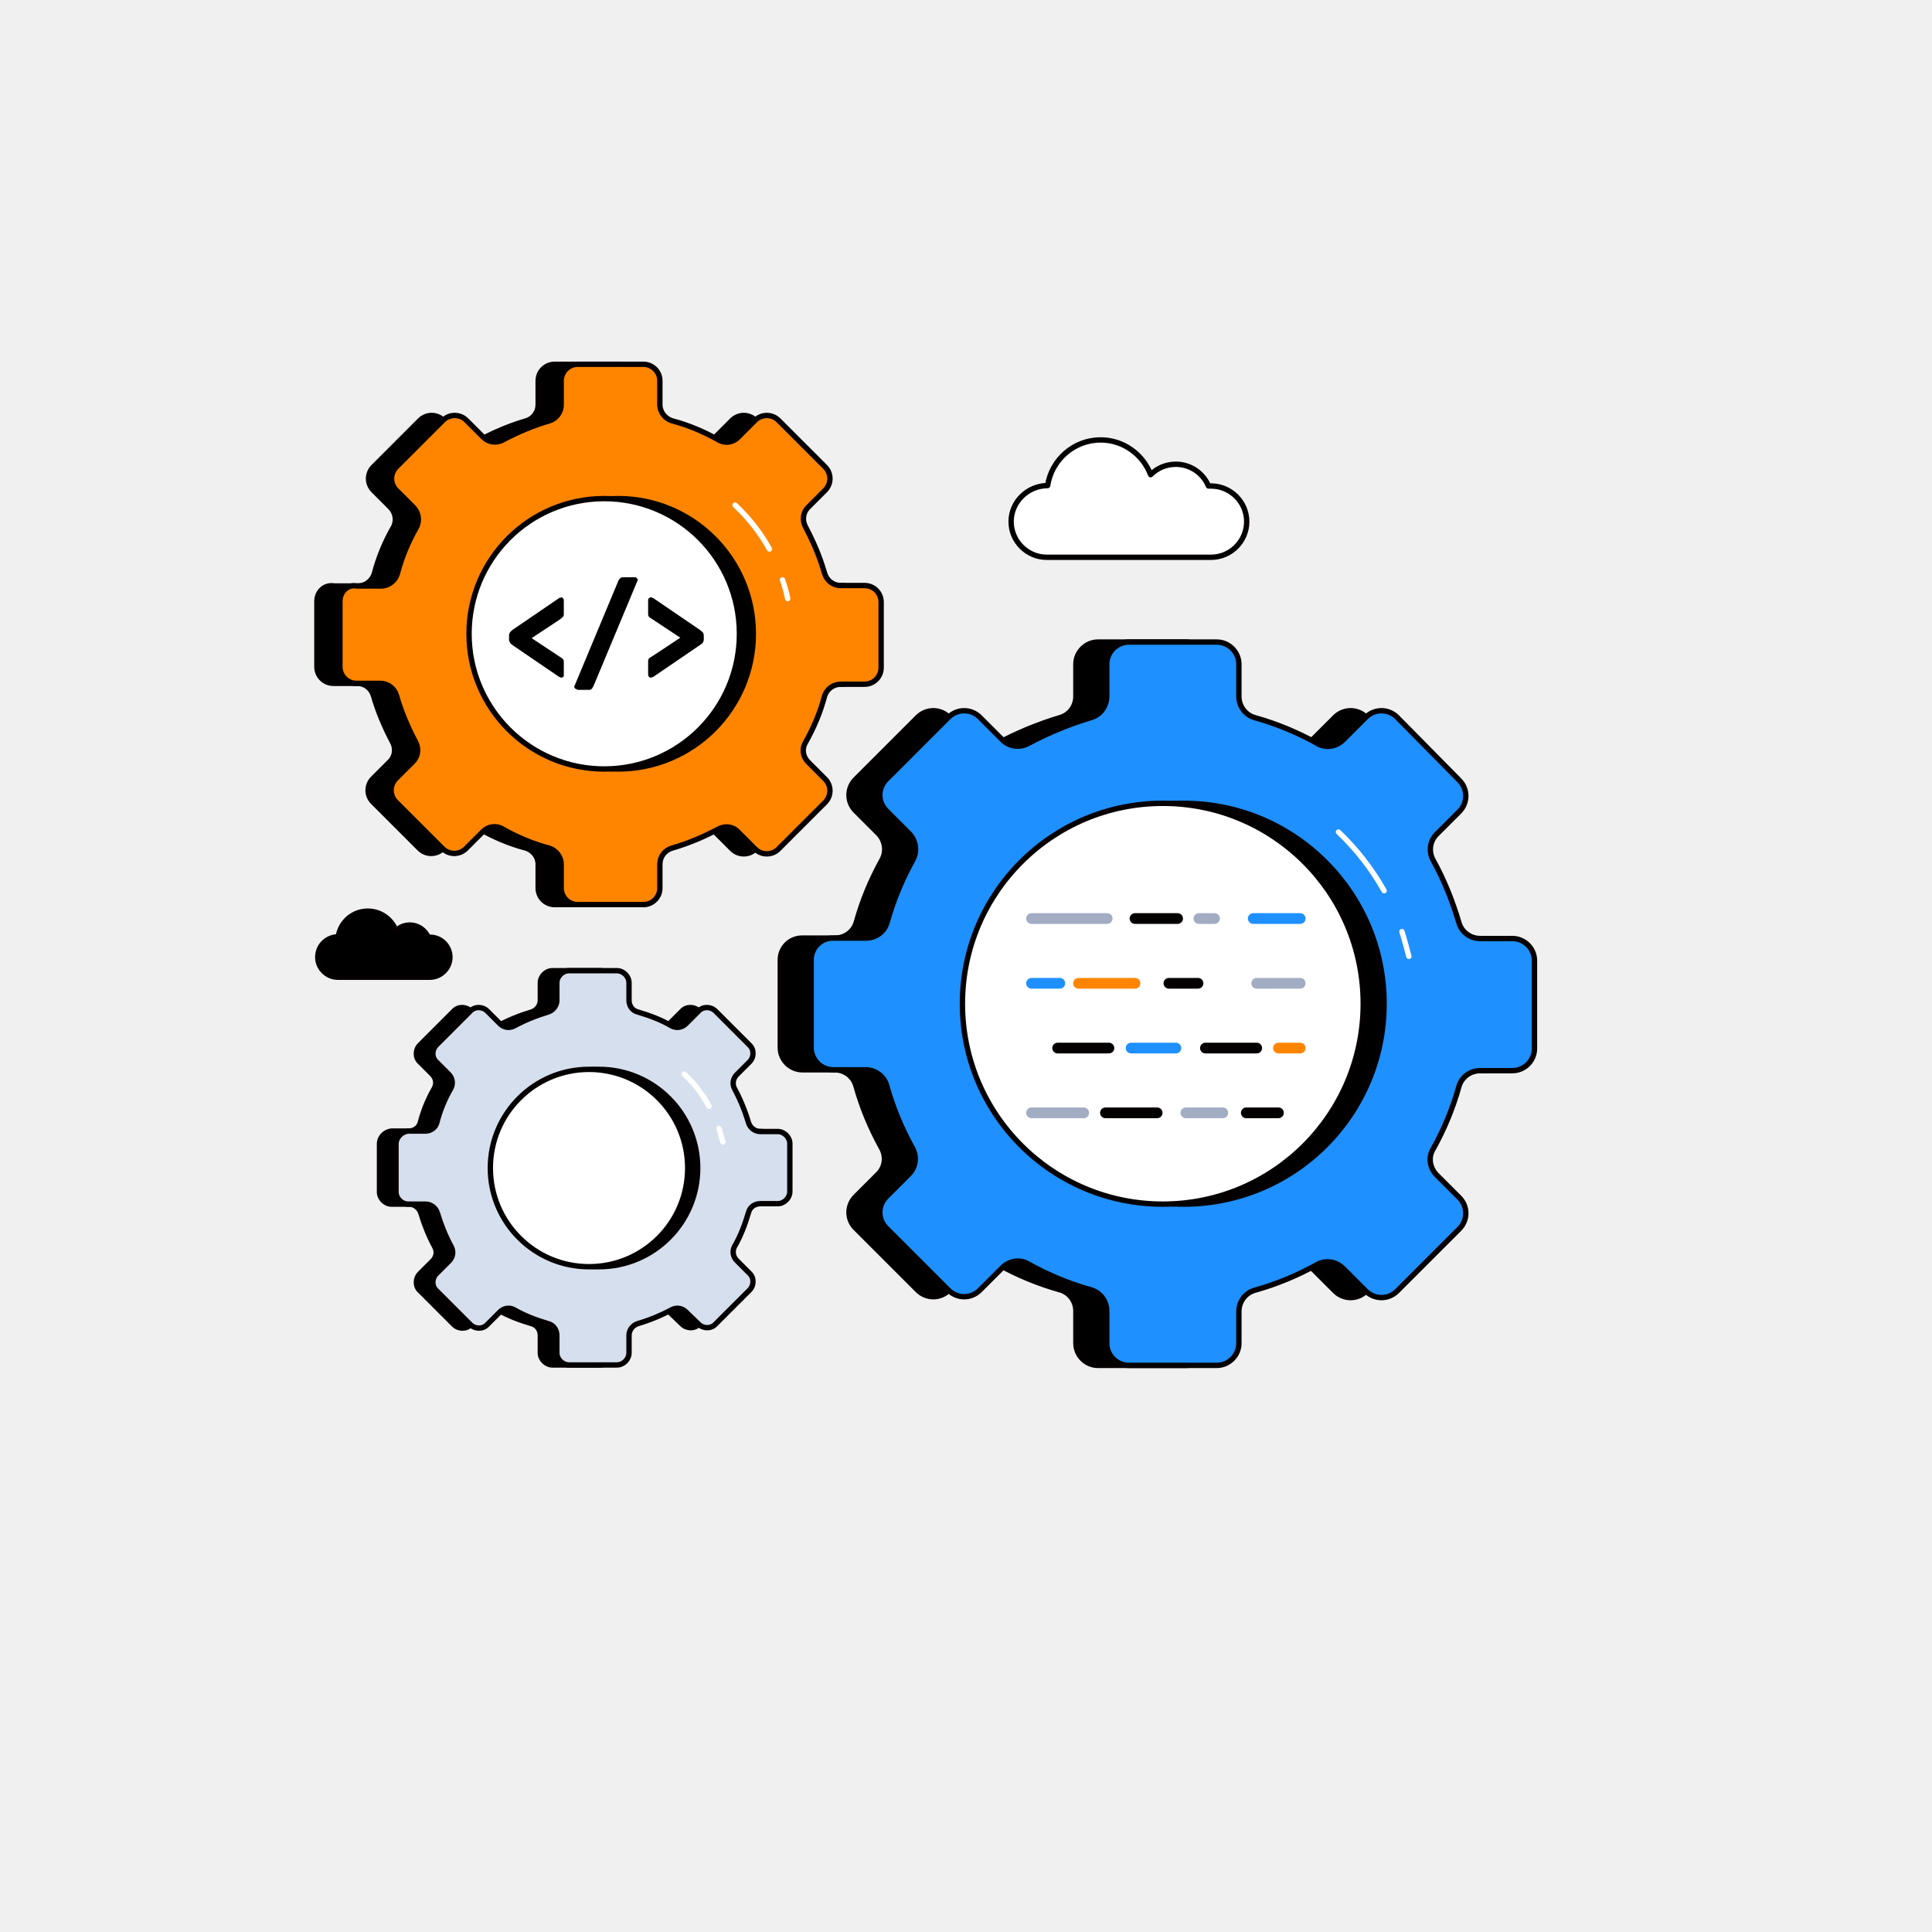
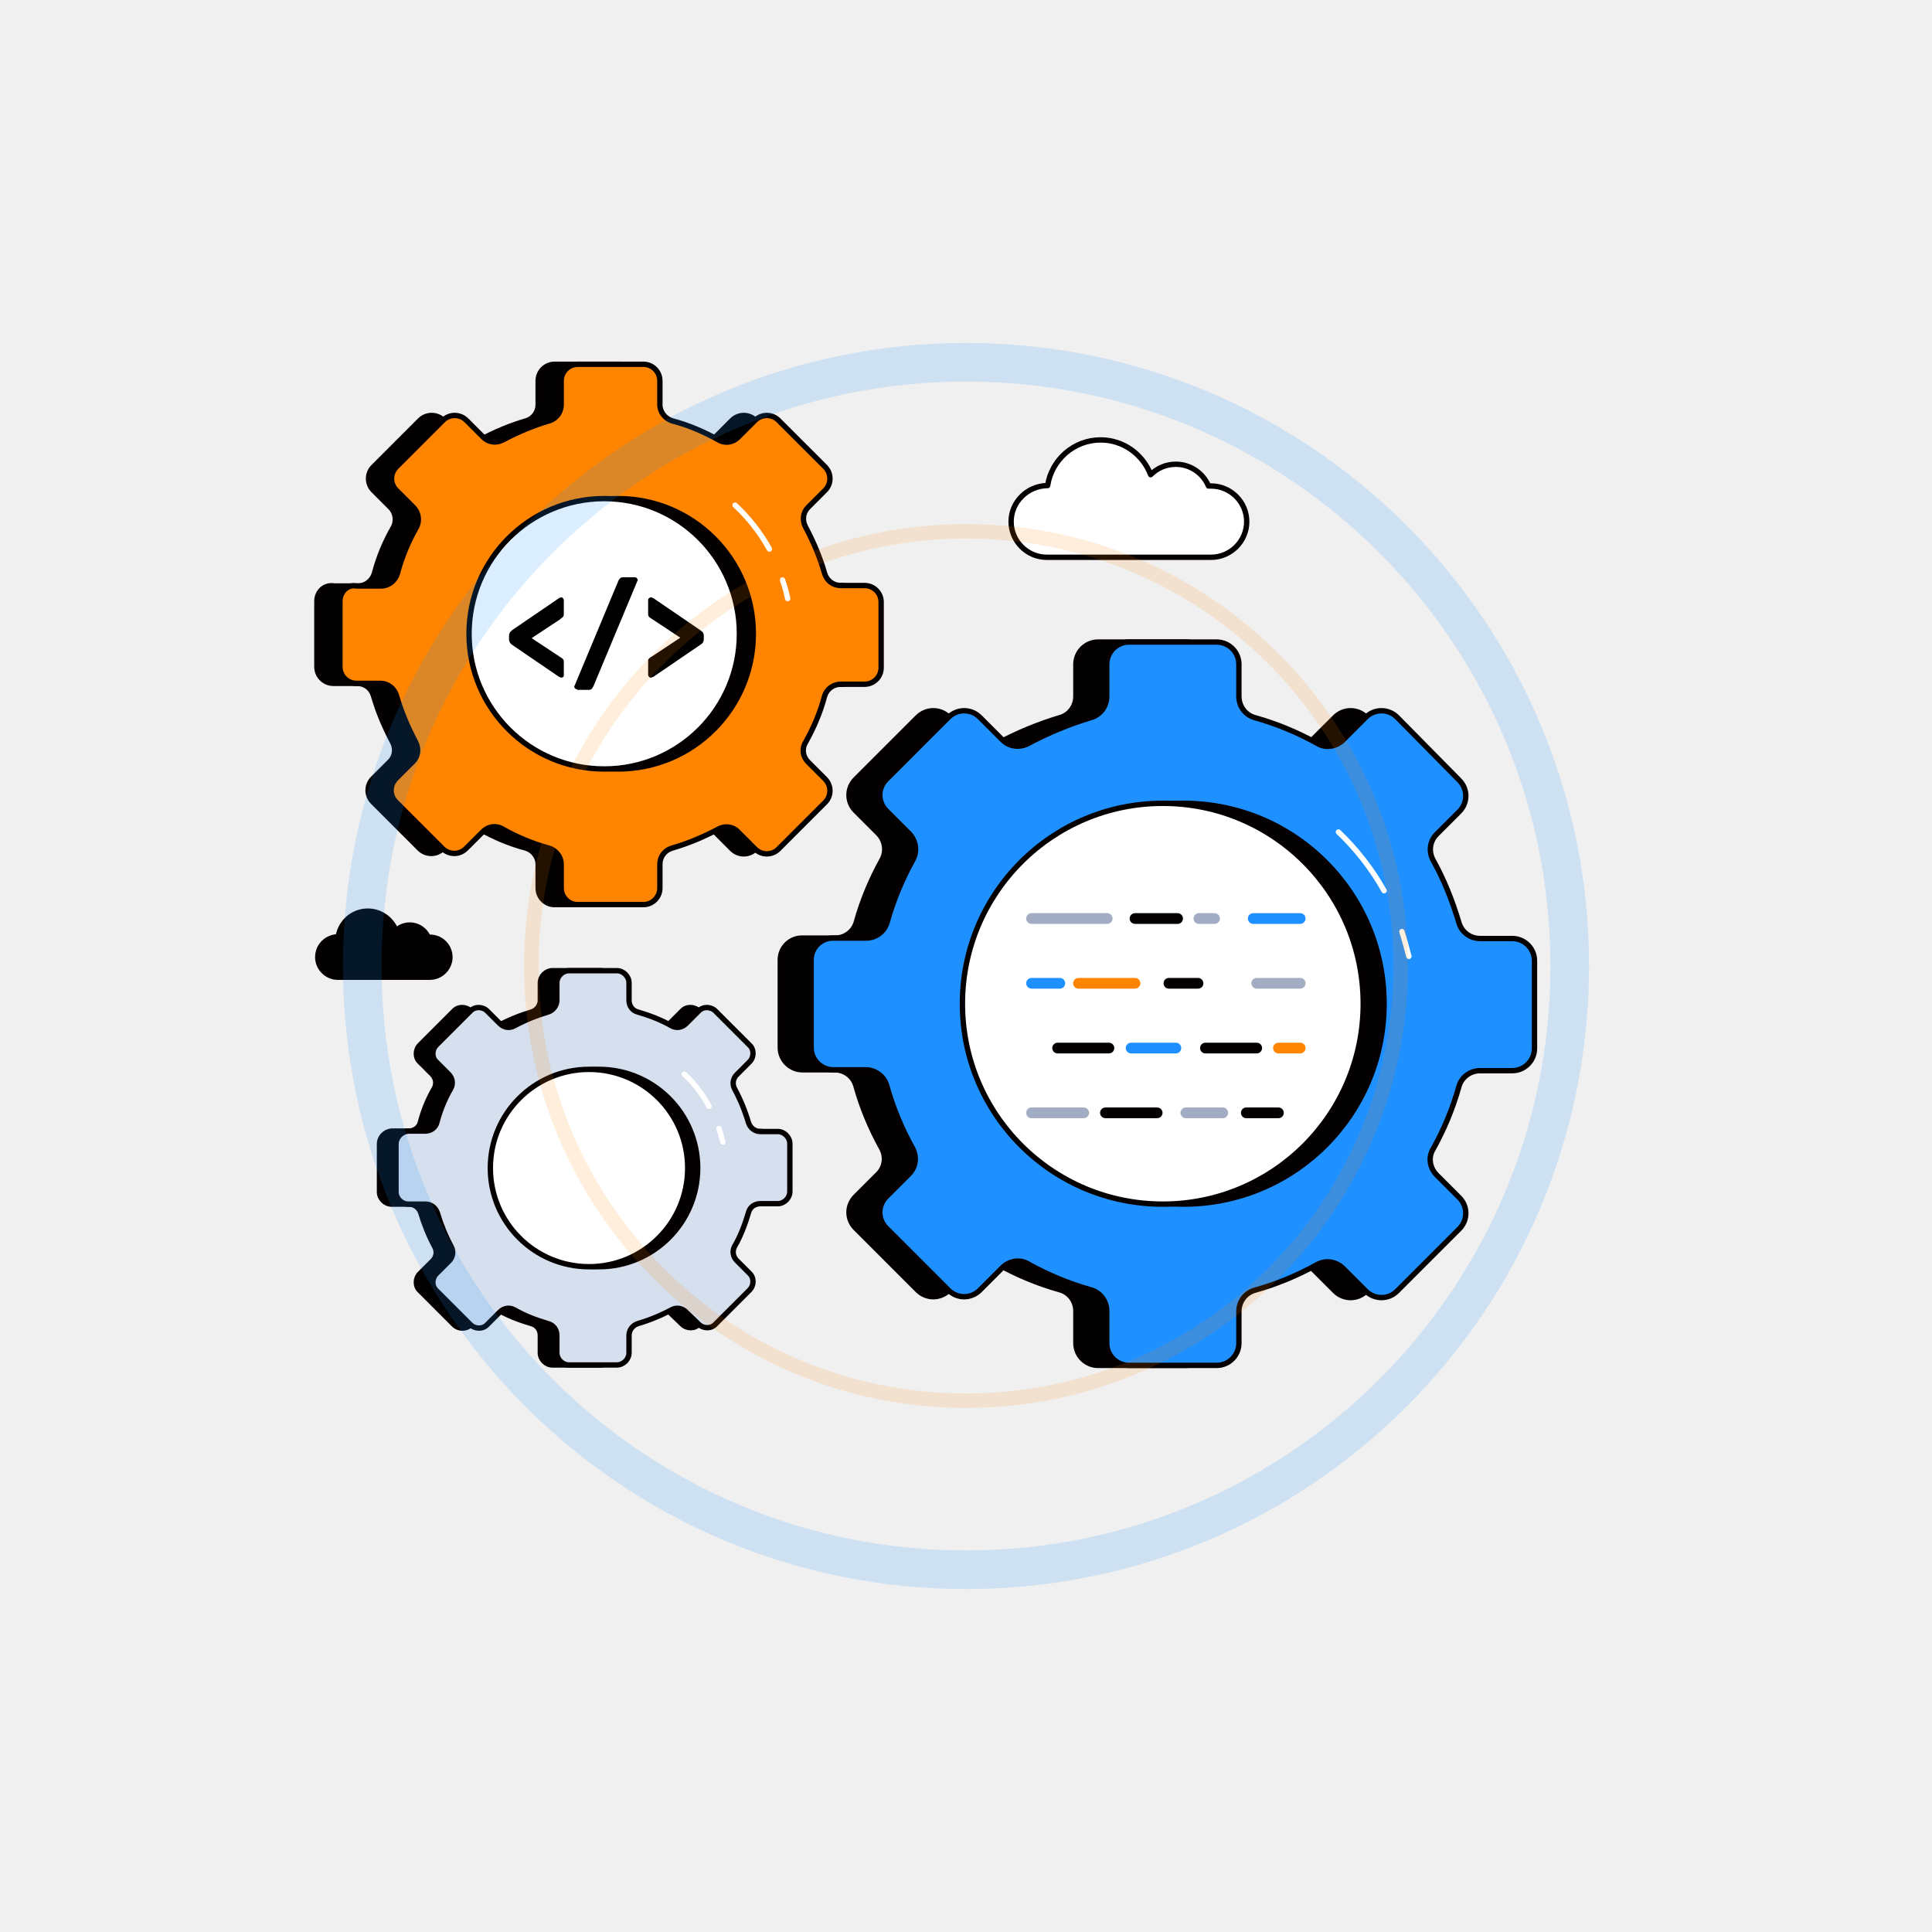
<svg xmlns="http://www.w3.org/2000/svg" width="360" height="360" viewBox="0 0 400 400">
  <style>
    .float { animation: float 2.6s ease-in-out infinite; transform-origin: center; }
    .pulse { animation: pulse 1.8s ease-in-out infinite; transform-origin: center; }
    .spin { animation: spin 8s linear infinite; transform-origin: center; }
    .line-pulse { animation: linePulse 1.3s ease-in-out infinite; }
    @keyframes float { 0%, 100% { transform: translateY(0); } 50% { transform: translateY(-6px); } }
    @keyframes pulse { 0%, 100% { transform: scale(1); opacity: 1; } 50% { transform: scale(1.03); opacity: 0.95; } }
    @keyframes spin { from { transform: rotate(0deg); } to { transform: rotate(360deg); } }
    @keyframes linePulse { 0%, 100% { stroke-opacity: 1; } 50% { stroke-opacity: 0.7; } }
  </style>
  <g class="float">
    <g id="SvgjsG1057">
      <svg enable-background="new 0 0 400 400" viewBox="0 0 400 400" width="360" height="360">
        <path stroke="#050000" stroke-linecap="round" stroke-linejoin="round" stroke-miterlimit="10" stroke-width="1.233" d="M179.5,220.8V241c0,2.8,2.3,5.1,5.1,5.1h7.4c2.3,0,4.3,1.5,4.9,3.7c1.4,5,3.4,9.8,5.9,14.3       c1.1,2,0.8,4.4-0.8,6l-5.2,5.2c-2,2-2,5.2,0,7.2l14.3,14.3c2,2,5.2,2,7.2,0l5.2-5.2c1.6-1.6,4.1-2,6-0.8       c4.5,2.5,9.3,4.5,14.3,5.9c2.2,0.6,3.7,2.6,3.7,4.9v7.4c0,2.8,2.3,5.1,5.1,5.1h20.2c2.8,0,5.1-2.3,5.1-5.1v-7.3       c0-2.3,1.5-4.3,3.7-4.9c5-1.4,9.8-3.4,14.3-5.9c2-1.1,4.4-0.7,6,0.9l5.2,5.2c2,2,5.2,2,7.2,0l14.3-14.3c2-2,2-5.2,0-7.2       l-5.2-5.2c-1.6-1.6-2-4.1-0.8-6c2.5-4.5,4.5-9.3,5.9-14.3c0.6-2.2,2.6-3.7,4.9-3.7h7.4c2.8,0,5.1-2.3,5.1-5.1v-20.2       c0-2.8-2.3-5.1-5.1-5.1h-7.4c-2.3,0-4.3-1.5-4.9-3.7c-1.5-5-3.4-9.8-5.9-14.3c-1.1-2-0.8-4.4,0.8-6l5.2-5.2c2-2,2-5.2,0-7.2       L314.3,165c-2-2-5.2-2-7.2,0l-5.2,5.2c-1.6,1.6-4.1,2-6,0.8c-4.5-2.5-9.3-4.5-14.3-5.9c-2.2-0.6-3.7-2.6-3.7-4.9v-7.4       c0-2.8-2.3-5.1-5.1-5.1h-20.2c-2.8,0-5.1,2.3-5.1,5.1v7.4c0,2.3-1.5,4.3-3.7,4.9c-5,1.5-9.8,3.5-14.3,5.9c-2,1.1-4.4,0.8-6-0.8       l-5.2-5.2c-2-2-5.2-2-7.2,0l-14.3,14.3c-2,2-2,5.2,0,7.2l5.2,5.2c1.6,1.6,2,4.1,0.9,6.1c-2.5,4.5-4.5,9.3-5.9,14.3       c-0.6,2.2-2.6,3.7-4.9,3.7h-7.4C181.8,215.7,179.5,218,179.5,220.8z" class="svgStroke colorStroke050000-0 selectable" />
        <g>
          <animateTransform attributeName="transform" attributeType="XML" type="rotate" from="0 272.3 230.9" to="360 272.3 230.9" dur="6s" repeatCount="indefinite" />
          <path fill="#1e90ff" stroke="#050000" stroke-linecap="round" stroke-linejoin="round" stroke-miterlimit="10" stroke-width="1.233" d="M186.6,220.8V241c0,2.8,2.3,5.1,5.1,5.1h7.4c2.3,0,4.3,1.5,4.9,3.7c1.4,5,3.4,9.8,5.9,14.3       c1.1,2,0.8,4.4-0.8,6l-5.2,5.2c-2,2-2,5.2,0,7.2l14.3,14.3c2,2,5.2,2,7.2,0l5.2-5.2c1.6-1.6,4.1-2,6-0.8       c4.5,2.5,9.3,4.5,14.3,5.9c2.2,0.6,3.7,2.6,3.7,4.9v7.4c0,2.8,2.3,5.1,5.1,5.1h20.2c2.8,0,5.1-2.3,5.1-5.1v-7.3       c0-2.3,1.5-4.3,3.7-4.9c5-1.4,9.8-3.4,14.3-5.9c2-1.1,4.4-0.7,6,0.9l5.2,5.2c2,2,5.2,2,7.2,0l14.3-14.3c2-2,2-5.2,0-7.2       l-5.2-5.2c-1.6-1.6-2-4.1-0.8-6c2.5-4.5,4.5-9.3,5.9-14.3c0.6-2.2,2.6-3.7,4.9-3.7h7.4c2.8,0,5.1-2.3,5.1-5.1v-20.2       c0-2.8-2.3-5.1-5.1-5.1h-7.4c-2.3,0-4.3-1.5-4.9-3.7c-1.5-5-3.4-9.8-5.9-14.3c-1.1-2-0.8-4.4,0.8-6l5.2-5.2c2-2,2-5.2,0-7.2       L321.4,165c-2-2-5.2-2-7.2,0l-5.2,5.2c-1.6,1.6-4.1,2-6,0.8c-4.5-2.5-9.3-4.5-14.3-5.9c-2.2-0.6-3.7-2.6-3.7-4.9v-7.4       c0-2.8-2.3-5.1-5.1-5.1h-20.2c-2.8,0-5.1,2.3-5.1,5.1v7.4c0,2.3-1.5,4.3-3.7,4.9c-5,1.5-9.8,3.5-14.3,5.9c-2,1.1-4.4,0.8-6-0.8       l-5.2-5.2c-2-2-5.2-2-7.2,0l-14.3,14.3c-2,2-2,5.2,0,7.2l5.2,5.2c1.6,1.6,2,4.1,0.9,6.1c-2.5,4.5-4.5,9.3-5.9,14.3       c-0.6,2.2-2.6,3.7-4.9,3.7h-7.4C188.9,215.7,186.6,218,186.6,220.8z" class="svgShape color1e90ff-1 svgStroke colorStroke050000-1 selectable" />
          <circle cx="272.3" cy="230.9" r="46.1" stroke="#050000" stroke-linecap="round" stroke-linejoin="round" stroke-miterlimit="10" stroke-width="1.233" class="svgStroke colorStroke050000-2 selectable" />
          <circle cx="267.5" cy="230.9" r="46.1" fill="#fff" stroke="#050000" stroke-linecap="round" stroke-linejoin="round" stroke-miterlimit="10" stroke-width="1.233" class="svgShape colorffffff-3 svgStroke colorStroke050000-3 selectable" />
          <path fill="none" stroke="#fff" stroke-linecap="round" stroke-linejoin="round" stroke-miterlimit="10" stroke-width="1.233" d="M322.5 214.3c.6 1.9 1.1 3.8 1.6 5.7M307.9 191.4c4.1 3.9 7.7 8.5 10.5 13.5" class="svgStroke colorStrokeffffff-4 selectable" />
        </g>
        <g>
          <path stroke="#050000" stroke-linecap="round" stroke-linejoin="round" stroke-miterlimit="10" stroke-width="1.233" d="M72.9,138.3v15.1c0,2.1,1.7,3.8,3.8,3.8h5.5c1.7,0,3.2,1.1,3.7,2.8c1.1,3.8,2.6,7.3,4.4,10.7       c0.8,1.5,0.6,3.3-0.6,4.5l-3.9,3.9c-1.5,1.5-1.5,3.9,0,5.4l10.7,10.7c1.5,1.5,3.9,1.5,5.4,0l3.9-3.9c1.2-1.2,3-1.5,4.5-0.6       c3.4,1.9,6.9,3.4,10.7,4.4c1.6,0.5,2.8,2,2.8,3.7v5.5c0,2.1,1.7,3.8,3.8,3.8h15.1c2.1,0,3.8-1.7,3.8-3.8v-5.5       c0-1.7,1.1-3.2,2.8-3.7c3.8-1.1,7.3-2.6,10.7-4.4c1.5-0.8,3.3-0.6,4.5,0.7l3.9,3.9c1.5,1.5,3.9,1.5,5.4,0l10.7-10.7       c1.5-1.5,1.5-3.9,0-5.4l-3.9-3.9c-1.2-1.2-1.5-3-0.6-4.5c1.9-3.4,3.4-6.9,4.4-10.7c0.5-1.6,2-2.7,3.7-2.7h5.5       c2.1,0,3.8-1.7,3.8-3.8v-15.1c0-2.1-1.7-3.8-3.8-3.8h-5.5c-1.7,0-3.2-1.1-3.7-2.8c-1.1-3.8-2.6-7.3-4.4-10.7       c-0.8-1.5-0.6-3.3,0.6-4.5l3.9-3.9c1.5-1.5,1.5-3.9,0-5.4l-10.7-10.7c-1.5-1.5-3.9-1.5-5.4,0l-3.9,3.9c-1.2,1.2-3,1.5-4.5,0.6       c-3.4-1.9-6.9-3.4-10.7-4.4c-1.6-0.5-2.8-2-2.8-3.7v-5.5c0-2.1-1.7-3.8-3.8-3.8h-15.1c-2.1,0-3.8,1.7-3.8,3.8v5.5       c0,1.7-1.1,3.2-2.7,3.7c-3.8,1.1-7.3,2.6-10.7,4.4c-1.5,0.8-3.3,0.6-4.5-0.6l-3.9-3.9c-1.5-1.5-3.9-1.5-5.4,0l-10.7,10.7       c-1.5,1.5-1.5,3.9,0,5.4l3.9,3.9c1.2,1.2,1.5,3.1,0.7,4.6c-1.9,3.3-3.4,6.9-4.4,10.7c-0.5,1.6-2,2.8-3.7,2.8h-5.5       C74.6,134.4,72.9,136.2,72.9,138.3z" class="svgStroke colorStroke050000-6 selectable" />
          <g>
            <animateTransform attributeName="transform" attributeType="XML" type="rotate" from="0 142.2 145.8" to="360 142.2 145.8" dur="7s" repeatCount="indefinite" />
            <path fill="#ff8500" stroke="#050000" stroke-linecap="round" stroke-linejoin="round" stroke-miterlimit="10" stroke-width="1.233" d="M78.2,138.3v15.1c0,2.1,1.7,3.8,3.8,3.8h5.5c1.7,0,3.2,1.1,3.7,2.8c1.1,3.8,2.6,7.3,4.4,10.7       c0.8,1.5,0.6,3.3-0.6,4.5l-3.9,3.9c-1.5,1.5-1.5,3.9,0,5.4l10.7,10.7c1.5,1.5,3.9,1.5,5.4,0l3.9-3.9c1.2-1.2,3-1.5,4.5-0.6       c3.4,1.9,6.9,3.4,10.7,4.4c1.6,0.5,2.8,2,2.8,3.7v5.5c0,2.1,1.7,3.8,3.8,3.8H148c2.1,0,3.8-1.7,3.8-3.8v-5.5       c0-1.7,1.1-3.2,2.8-3.7c3.8-1.1,7.3-2.6,10.7-4.4c1.5-0.8,3.3-0.6,4.5,0.7l3.9,3.9c1.5,1.5,3.9,1.5,5.4,0l10.7-10.7       c1.5-1.5,1.5-3.9,0-5.4l-3.9-3.9c-1.2-1.2-1.5-3-0.6-4.5c1.9-3.4,3.4-6.9,4.4-10.7c0.5-1.6,2-2.7,3.7-2.7h5.5       c2.1,0,3.8-1.7,3.8-3.8v-15.1c0-2.1-1.7-3.8-3.8-3.8h-5.5c-1.7,0-3.2-1.1-3.7-2.8c-1.1-3.8-2.6-7.3-4.4-10.7       c-0.8-1.5-0.6-3.3,0.6-4.5l3.9-3.9c1.5-1.5,1.5-3.9,0-5.4l-10.7-10.7c-1.5-1.5-3.9-1.5-5.4,0l-3.9,3.9c-1.2,1.2-3,1.5-4.5,0.6       c-3.4-1.9-6.9-3.4-10.7-4.4c-1.6-0.5-2.8-2-2.8-3.7v-5.5c0-2.1-1.7-3.8-3.8-3.8h-15.1c-2.1,0-3.8,1.7-3.8,3.8v5.5       c0,1.7-1.1,3.2-2.7,3.7c-3.8,1.1-7.3,2.6-10.7,4.4c-1.5,0.8-3.3,0.6-4.5-0.6l-3.9-3.9c-1.5-1.5-3.9-1.5-5.4,0l-10.7,10.7       c-1.5,1.5-1.5,3.9,0,5.4l3.9,3.9c1.2,1.2,1.5,3.1,0.7,4.6c-1.9,3.3-3.4,6.9-4.4,10.7c-0.5,1.6-2,2.8-3.7,2.8H82       C79.9,134.4,78.2,136.2,78.2,138.3z" class="svgShape colorff8500-7 svgStroke colorStroke050000-7 selectable" />
            <circle cx="142.2" cy="145.8" r="31.1" stroke="#050000" stroke-linecap="round" stroke-linejoin="round" stroke-miterlimit="10" stroke-width="1.233" class="svgStroke colorStroke050000-8 selectable" />
            <circle cx="139" cy="145.8" r="31.1" fill="#fff" stroke="#050000" stroke-linecap="round" stroke-linejoin="round" stroke-miterlimit="10" stroke-width="1.233" class="svgShape colorffffff-9 svgStroke colorStroke050000-9 selectable" />
            <path fill="none" stroke="#fff" stroke-linecap="round" stroke-linejoin="round" stroke-miterlimit="10" stroke-width="1.233" d="M180 133.4c.5 1.4.9 2.8 1.2 4.3M169.1 116.2c3.1 2.9 5.8 6.3 7.9 10.1" class="svgStroke colorStrokeffffff-10 selectable" />
          </g>
        </g>
        <g>
          <path stroke="#050000" stroke-linecap="round" stroke-linejoin="round" stroke-miterlimit="10" stroke-width="1.233" d="M87.3,263.2v11c0,1.5,1.3,2.8,2.8,2.8h4c1.2,0,2.3,0.8,2.7,2c0.8,2.7,1.9,5.4,3.2,7.8       c0.6,1.1,0.4,2.4-0.5,3.3l-2.9,2.9c-1.1,1.1-1.1,2.9,0,3.9l7.8,7.8c1.1,1.1,2.9,1.1,3.9,0l2.9-2.9c0.9-0.9,2.2-1.1,3.3-0.5       c2.4,1.4,5.1,2.4,7.8,3.2c1.2,0.3,2,1.4,2,2.7v4c0,1.5,1.3,2.8,2.8,2.8h11c1.5,0,2.8-1.3,2.8-2.8v-4c0-1.2,0.8-2.3,2-2.7       c2.7-0.8,5.4-1.9,7.8-3.2c1.1-0.6,2.4-0.4,3.3,0.5l2.9,2.8c1.1,1.1,2.9,1.1,3.9,0l7.8-7.8c1.1-1.1,1.1-2.9,0-3.9l-2.9-2.9       c-0.9-0.9-1.1-2.2-0.5-3.3c1.4-2.4,2.4-5.1,3.2-7.8c0.3-1.2,1.4-2,2.7-2h4c1.5,0,2.8-1.3,2.8-2.8v-11c0-1.5-1.3-2.8-2.8-2.8h-4       c-1.2,0-2.3-0.8-2.7-2c-0.8-2.7-1.9-5.4-3.2-7.8c-0.6-1.1-0.4-2.4,0.5-3.3l2.9-2.9c1.1-1.1,1.1-2.9,0-3.9l-7.8-7.8       c-1.1-1.1-2.9-1.1-3.9,0l-2.9,2.9c-0.9,0.9-2.2,1.1-3.3,0.5c-2.4-1.4-5.1-2.4-7.8-3.2c-1.2-0.3-2-1.4-2-2.7v-4       c0-1.5-1.3-2.8-2.8-2.8h-11c-1.5,0-2.8,1.3-2.8,2.8v4c0,1.2-0.8,2.3-2,2.7c-2.7,0.8-5.4,1.9-7.8,3.2c-1.1,0.6-2.4,0.4-3.3-0.5       l-2.9-2.9c-1.1-1.1-2.9-1.1-3.9,0l-7.8,7.8c-1.1,1.1-1.1,2.9,0,3.9l2.8,2.8c0.9,0.9,1.1,2.2,0.5,3.3c-1.4,2.4-2.5,5.1-3.2,7.8       c-0.3,1.2-1.4,2-2.7,2h-4C88.5,260.4,87.3,261.6,87.3,263.2z" class="svgStroke colorStroke050000-12 selectable" />
          <g>
            <animateTransform attributeName="transform" attributeType="XML" type="rotate" from="0 137.8 268.7" to="360 137.8 268.7" dur="5s" repeatCount="indefinite" />
            <path fill="#d6dfed" stroke="#050000" stroke-linecap="round" stroke-linejoin="round" stroke-miterlimit="10" stroke-width="1.233" d="M91.1,263.2v11c0,1.5,1.3,2.8,2.8,2.8h4c1.2,0,2.3,0.8,2.7,2c0.8,2.7,1.9,5.4,3.2,7.8       c0.6,1.1,0.4,2.4-0.5,3.3l-2.9,2.9c-1.1,1.1-1.1,2.9,0,3.9l7.8,7.8c1.1,1.1,2.9,1.1,3.9,0l2.9-2.9c0.9-0.9,2.2-1.1,3.3-0.5       c2.4,1.4,5.1,2.4,7.8,3.2c1.2,0.3,2,1.4,2,2.7v4c0,1.5,1.3,2.8,2.8,2.8h11c1.5,0,2.8-1.3,2.8-2.8v-4c0-1.2,0.8-2.3,2-2.7       c2.7-0.8,5.4-1.9,7.8-3.2c1.1-0.6,2.4-0.4,3.3,0.5l2.9,2.8c1.1,1.1,2.9,1.1,3.9,0l7.8-7.8c1.1-1.1,1.1-2.9,0-3.9l-2.9-2.9       c-0.9-0.9-1.1-2.2-0.5-3.3c1.4-2.4,2.4-5.1,3.2-7.8c0.3-1.2,1.4-2,2.7-2h4c1.5,0,2.8-1.3,2.8-2.8v-11c0-1.5-1.3-2.8-2.8-2.8h-4       c-1.2,0-2.3-0.8-2.7-2c-0.8-2.7-1.9-5.4-3.2-7.8c-0.6-1.1-0.4-2.4,0.5-3.3l2.9-2.9c1.1-1.1,1.1-2.9,0-3.9l-7.8-7.8       c-1.1-1.1-2.9-1.1-3.9,0l-2.9,2.9c-0.9,0.9-2.2,1.1-3.3,0.5c-2.4-1.4-5.1-2.4-7.8-3.2c-1.2-0.3-2-1.4-2-2.7v-4       c0-1.5-1.3-2.8-2.8-2.8h-11c-1.5,0-2.8,1.3-2.8,2.8v4c0,1.2-0.8,2.3-2,2.7c-2.7,0.8-5.4,1.9-7.8,3.2c-1.1,0.6-2.4,0.4-3.3-0.5       l-2.9-2.9c-1.1-1.1-2.9-1.1-3.9,0l-7.8,7.8c-1.1,1.1-1.1,2.9,0,3.9l2.8,2.8c0.9,0.9,1.1,2.2,0.5,3.3c-1.4,2.4-2.5,5.1-3.2,7.8       c-0.3,1.2-1.4,2-2.7,2h-4C92.4,260.4,91.1,261.6,91.1,263.2z" class="svgShape colord6dfed-13 svgStroke colorStroke050000-13 selectable" />
            <circle cx="137.8" cy="268.7" r="22.7" stroke="#050000" stroke-linecap="round" stroke-linejoin="round" stroke-miterlimit="10" stroke-width="1.233" class="svgStroke colorStroke050000-14 selectable" />
            <circle cx="135.5" cy="268.7" r="22.7" fill="#fff" stroke="#050000" stroke-linecap="round" stroke-linejoin="round" stroke-miterlimit="10" stroke-width="1.233" class="svgShape colorffffff-15 svgStroke colorStroke050000-15 selectable" />
            <path fill="none" stroke="#fff" stroke-linecap="round" stroke-linejoin="round" stroke-miterlimit="10" stroke-width="1.233" d="M165.4 259.6c.3 1 .6 2.1.9 3.1M157.4 247.1c2.3 2.1 4.2 4.6 5.7 7.4" class="svgStroke colorStrokeffffff-16 selectable" />
          </g>
        </g>
        <g>
          <path d="M129.1 155.9c-.1 0-.1 0-.2-.1-.1 0-.2-.1-.3-.1l-10.7-7.3c-.3-.2-.5-.4-.6-.6-.1-.2-.2-.4-.2-.7v-.9c0-.3.1-.5.2-.7.1-.2.4-.4.6-.6l10.7-7.3c.1-.1.2-.1.3-.1.1 0 .2-.1.2-.1.2 0 .3.1.4.2.1.1.2.3.2.5v3.2c0 .3-.1.6-.3.7-.2.2-.4.3-.6.5l-6.5 4.3 6.5 4.3c.2.1.4.3.6.4.2.2.3.4.3.7v3.2c0 .2-.1.3-.2.4C129.4 155.8 129.2 155.9 129.1 155.9zM132.8 158.6c-.2 0-.3-.1-.5-.2-.1-.1-.2-.3-.2-.4 0-.1 0-.2.1-.3l10.1-24.2c.1-.2.2-.3.4-.5.2-.2.4-.2.7-.2h2.7c.2 0 .3.1.4.2s.2.3.2.4c0 .1 0 .2-.1.3l-10.1 24.2c-.1.1-.2.3-.3.5-.2.2-.4.3-.7.3H132.8zM149.7 155.9c-.2 0-.3-.1-.4-.2-.1-.1-.2-.3-.2-.4v-3.2c0-.3.1-.6.3-.7.2-.2.4-.3.6-.4l6.5-4.3-6.5-4.3c-.2-.1-.4-.3-.6-.4-.2-.2-.3-.4-.3-.7V138c0-.2.1-.3.2-.4s.3-.2.4-.2c.1 0 .2 0 .3.1.1 0 .2.1.3.1l10.7 7.3c.3.2.5.4.7.6.1.2.2.4.2.7v.9c0 .3-.1.5-.2.7-.1.2-.4.4-.7.6l-10.7 7.3c-.1 0-.2.1-.3.1S149.8 155.9 149.7 155.9z" fill="#000000" class="svgShape color000000-18 selectable" />
        </g>
        <g>
          <line x1="288.3" x2="299.1" y1="211.3" y2="211.3" fill="#fff" stroke="#1e90ff" stroke-linecap="round" stroke-linejoin="round" stroke-miterlimit="10" stroke-width="2.466" class="svgShape colorffffff-20 svgStroke colorStroke1e90ff-20 selectable" />
          <line x1="275.8" x2="279.4" y1="211.3" y2="211.3" fill="#fff" stroke="#a2adc3" stroke-linecap="round" stroke-linejoin="round" stroke-miterlimit="10" stroke-width="2.466" class="svgShape colorffffff-21 svgStroke colorStrokea2adc3-21 selectable" />
          <line x1="261.1" x2="270.9" y1="211.3" y2="211.3" fill="#fff" stroke="#050000" stroke-linecap="round" stroke-linejoin="round" stroke-miterlimit="10" stroke-width="2.466" class="svgShape colorffffff-22 svgStroke colorStroke050000-22 selectable" />
          <line x1="237.3" x2="254.7" y1="211.3" y2="211.3" fill="#fff" stroke="#a2adc3" stroke-linecap="round" stroke-linejoin="round" stroke-miterlimit="10" stroke-width="2.466" class="svgShape colorffffff-23 svgStroke colorStrokea2adc3-23 selectable" />
          <line x1="289.1" x2="299.1" y1="226.2" y2="226.2" fill="#fff" stroke="#a2adc3" stroke-linecap="round" stroke-linejoin="round" stroke-miterlimit="10" stroke-width="2.466" class="svgShape colorffffff-24 svgStroke colorStrokea2adc3-24 selectable" />
          <line x1="268.9" x2="275.6" y1="226.2" y2="226.2" fill="#fff" stroke="#050000" stroke-linecap="round" stroke-linejoin="round" stroke-miterlimit="10" stroke-width="2.466" class="svgShape colorffffff-25 svgStroke colorStroke050000-25 selectable" />
          <line x1="248.1" x2="261.1" y1="226.2" y2="226.2" fill="#fff" stroke="#ff8500" stroke-linecap="round" stroke-linejoin="round" stroke-miterlimit="10" stroke-width="2.466" class="svgShape colorffffff-26 svgStroke colorStrokeff8500-26 selectable" />
          <line x1="237.3" x2="243.8" y1="226.2" y2="226.2" fill="#fff" stroke="#1e90ff" stroke-linecap="round" stroke-linejoin="round" stroke-miterlimit="10" stroke-width="2.466" class="svgShape colorffffff-27 svgStroke colorStroke1e90ff-27 selectable" />
          <line x1="294.1" x2="299.1" y1="241.1" y2="241.1" fill="#fff" stroke="#ff8500" stroke-linecap="round" stroke-linejoin="round" stroke-miterlimit="10" stroke-width="2.466" class="svgShape colorffffff-28 svgStroke colorStrokeff8500-28 selectable" />
          <line x1="277.3" x2="289.1" y1="241.1" y2="241.1" fill="#fff" stroke="#050000" stroke-linecap="round" stroke-linejoin="round" stroke-miterlimit="10" stroke-width="2.466" class="svgShape colorffffff-29 svgStroke colorStroke050000-29 selectable" />
          <line x1="260.2" x2="270.5" y1="241.1" y2="241.1" fill="#fff" stroke="#1e90ff" stroke-linecap="round" stroke-linejoin="round" stroke-miterlimit="10" stroke-width="2.466" class="svgShape colorffffff-30 svgStroke colorStroke1e90ff-30 selectable" />
          <line x1="243.3" x2="255.1" y1="241.1" y2="241.1" fill="#fff" stroke="#050000" stroke-linecap="round" stroke-linejoin="round" stroke-miterlimit="10" stroke-width="2.466" class="svgShape colorffffff-31 svgStroke colorStroke050000-31 selectable" />
          <line x1="286.7" x2="294.1" y1="256" y2="256" fill="#fff" stroke="#050000" stroke-linecap="round" stroke-linejoin="round" stroke-miterlimit="10" stroke-width="2.466" class="svgShape colorffffff-32 svgStroke colorStroke050000-32 selectable" />
          <line x1="272.8" x2="281.3" y1="256" y2="256" fill="#fff" stroke="#a2adc3" stroke-linecap="round" stroke-linejoin="round" stroke-miterlimit="10" stroke-width="2.466" class="svgShape colorffffff-33 svgStroke colorStrokea2adc3-33 selectable" />
          <line x1="254.3" x2="266.2" y1="256" y2="256" fill="#fff" stroke="#050000" stroke-linecap="round" stroke-linejoin="round" stroke-miterlimit="10" stroke-width="2.466" class="svgShape colorffffff-34 svgStroke colorStroke050000-34 selectable" />
          <line x1="237.3" x2="249.3" y1="256" y2="256" fill="#fff" stroke="#a2adc3" stroke-linecap="round" stroke-linejoin="round" stroke-miterlimit="10" stroke-width="2.466" class="svgShape colorffffff-35 svgStroke colorStrokea2adc3-35 selectable" />
        </g>
        <g>
          <path fill="#fff" stroke="#050000" stroke-linecap="round" stroke-linejoin="round" stroke-miterlimit="10" stroke-width="1.233" d="M232.6,120c0,4.5,3.7,8.2,8.2,8.2c2.8,0,34.4,0,37.8,0c4.5,0,8.2-3.7,8.2-8.2c0-4.5-3.7-8.2-8.2-8.2     c-0.2,0-0.4,0-0.6,0c-1.2-2.9-4.1-5-7.5-5c-2.3,0-4.3,0.9-5.8,2.4c-1.8-4.7-6.3-8-11.5-8c-6.2,0-11.3,4.6-12.2,10.5h-0.1     C236.3,111.8,232.6,115.5,232.6,120z" class="svgShape colorffffff-37 svgStroke colorStroke050000-37 selectable" />
        </g>
        <g>
          <path stroke="#050000" stroke-linecap="round" stroke-linejoin="round" stroke-miterlimit="10" stroke-width="1.233" d="M73.1,220.2c0,2.5,2.1,4.6,4.6,4.6c1.6,0,19.3,0,21.2,0c2.5,0,4.6-2.1,4.6-4.6c0-2.5-2-4.6-4.6-4.6    c-0.1,0-0.2,0-0.4,0c-0.7-1.6-2.3-2.8-4.2-2.8c-1.3,0-2.4,0.5-3.2,1.3c-1-2.6-3.5-4.5-6.5-4.5c-3.5,0-6.3,2.6-6.8,5.9h-0.1    C75.1,215.6,73.1,217.6,73.1,220.2z" class="svgStroke colorStroke050000-39 selectable" />
        </g>
      </svg>
    </g>
  </g>
+   <g class="pulse">
+     <circle cx="200" cy="200" r="125" fill="none" stroke="#1e90ff" stroke-opacity="0.16" stroke-width="8" />
+   </g>
+   <g class="spin">
+     <circle cx="200" cy="200" r="90" fill="none" stroke="#ff8500" stroke-opacity="0.14" stroke-width="3" />
+   </g>
</svg>
